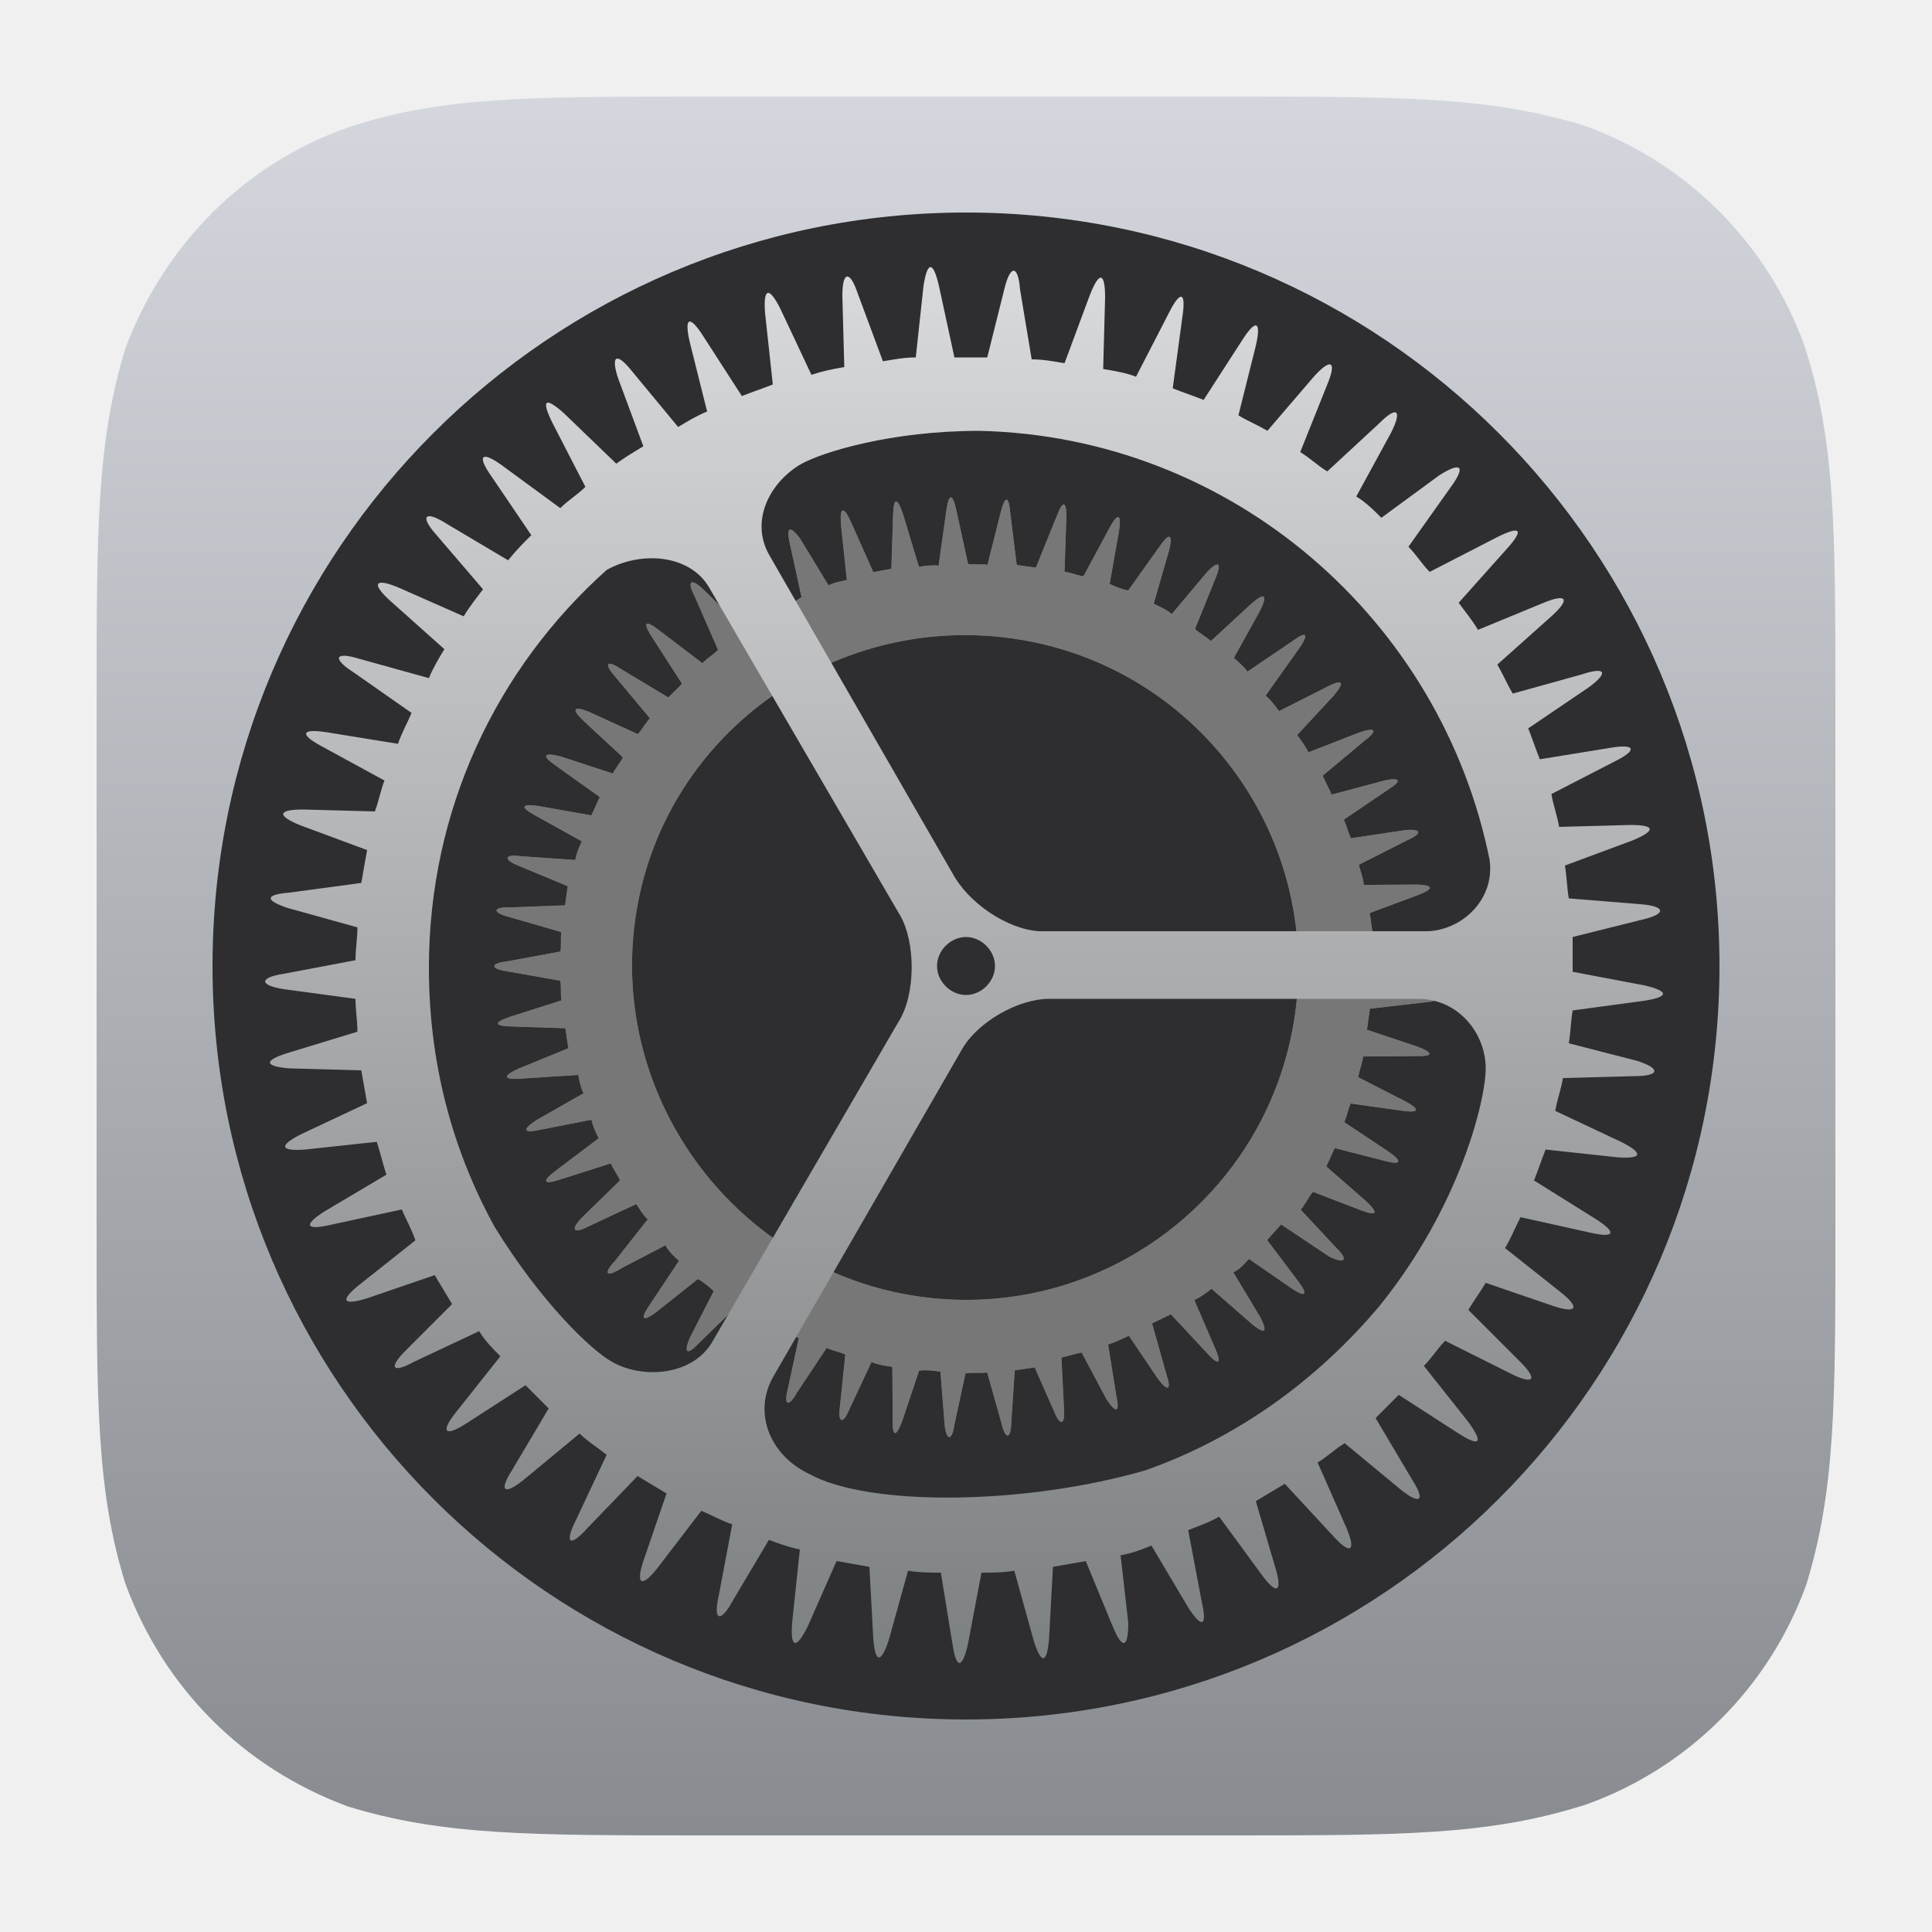
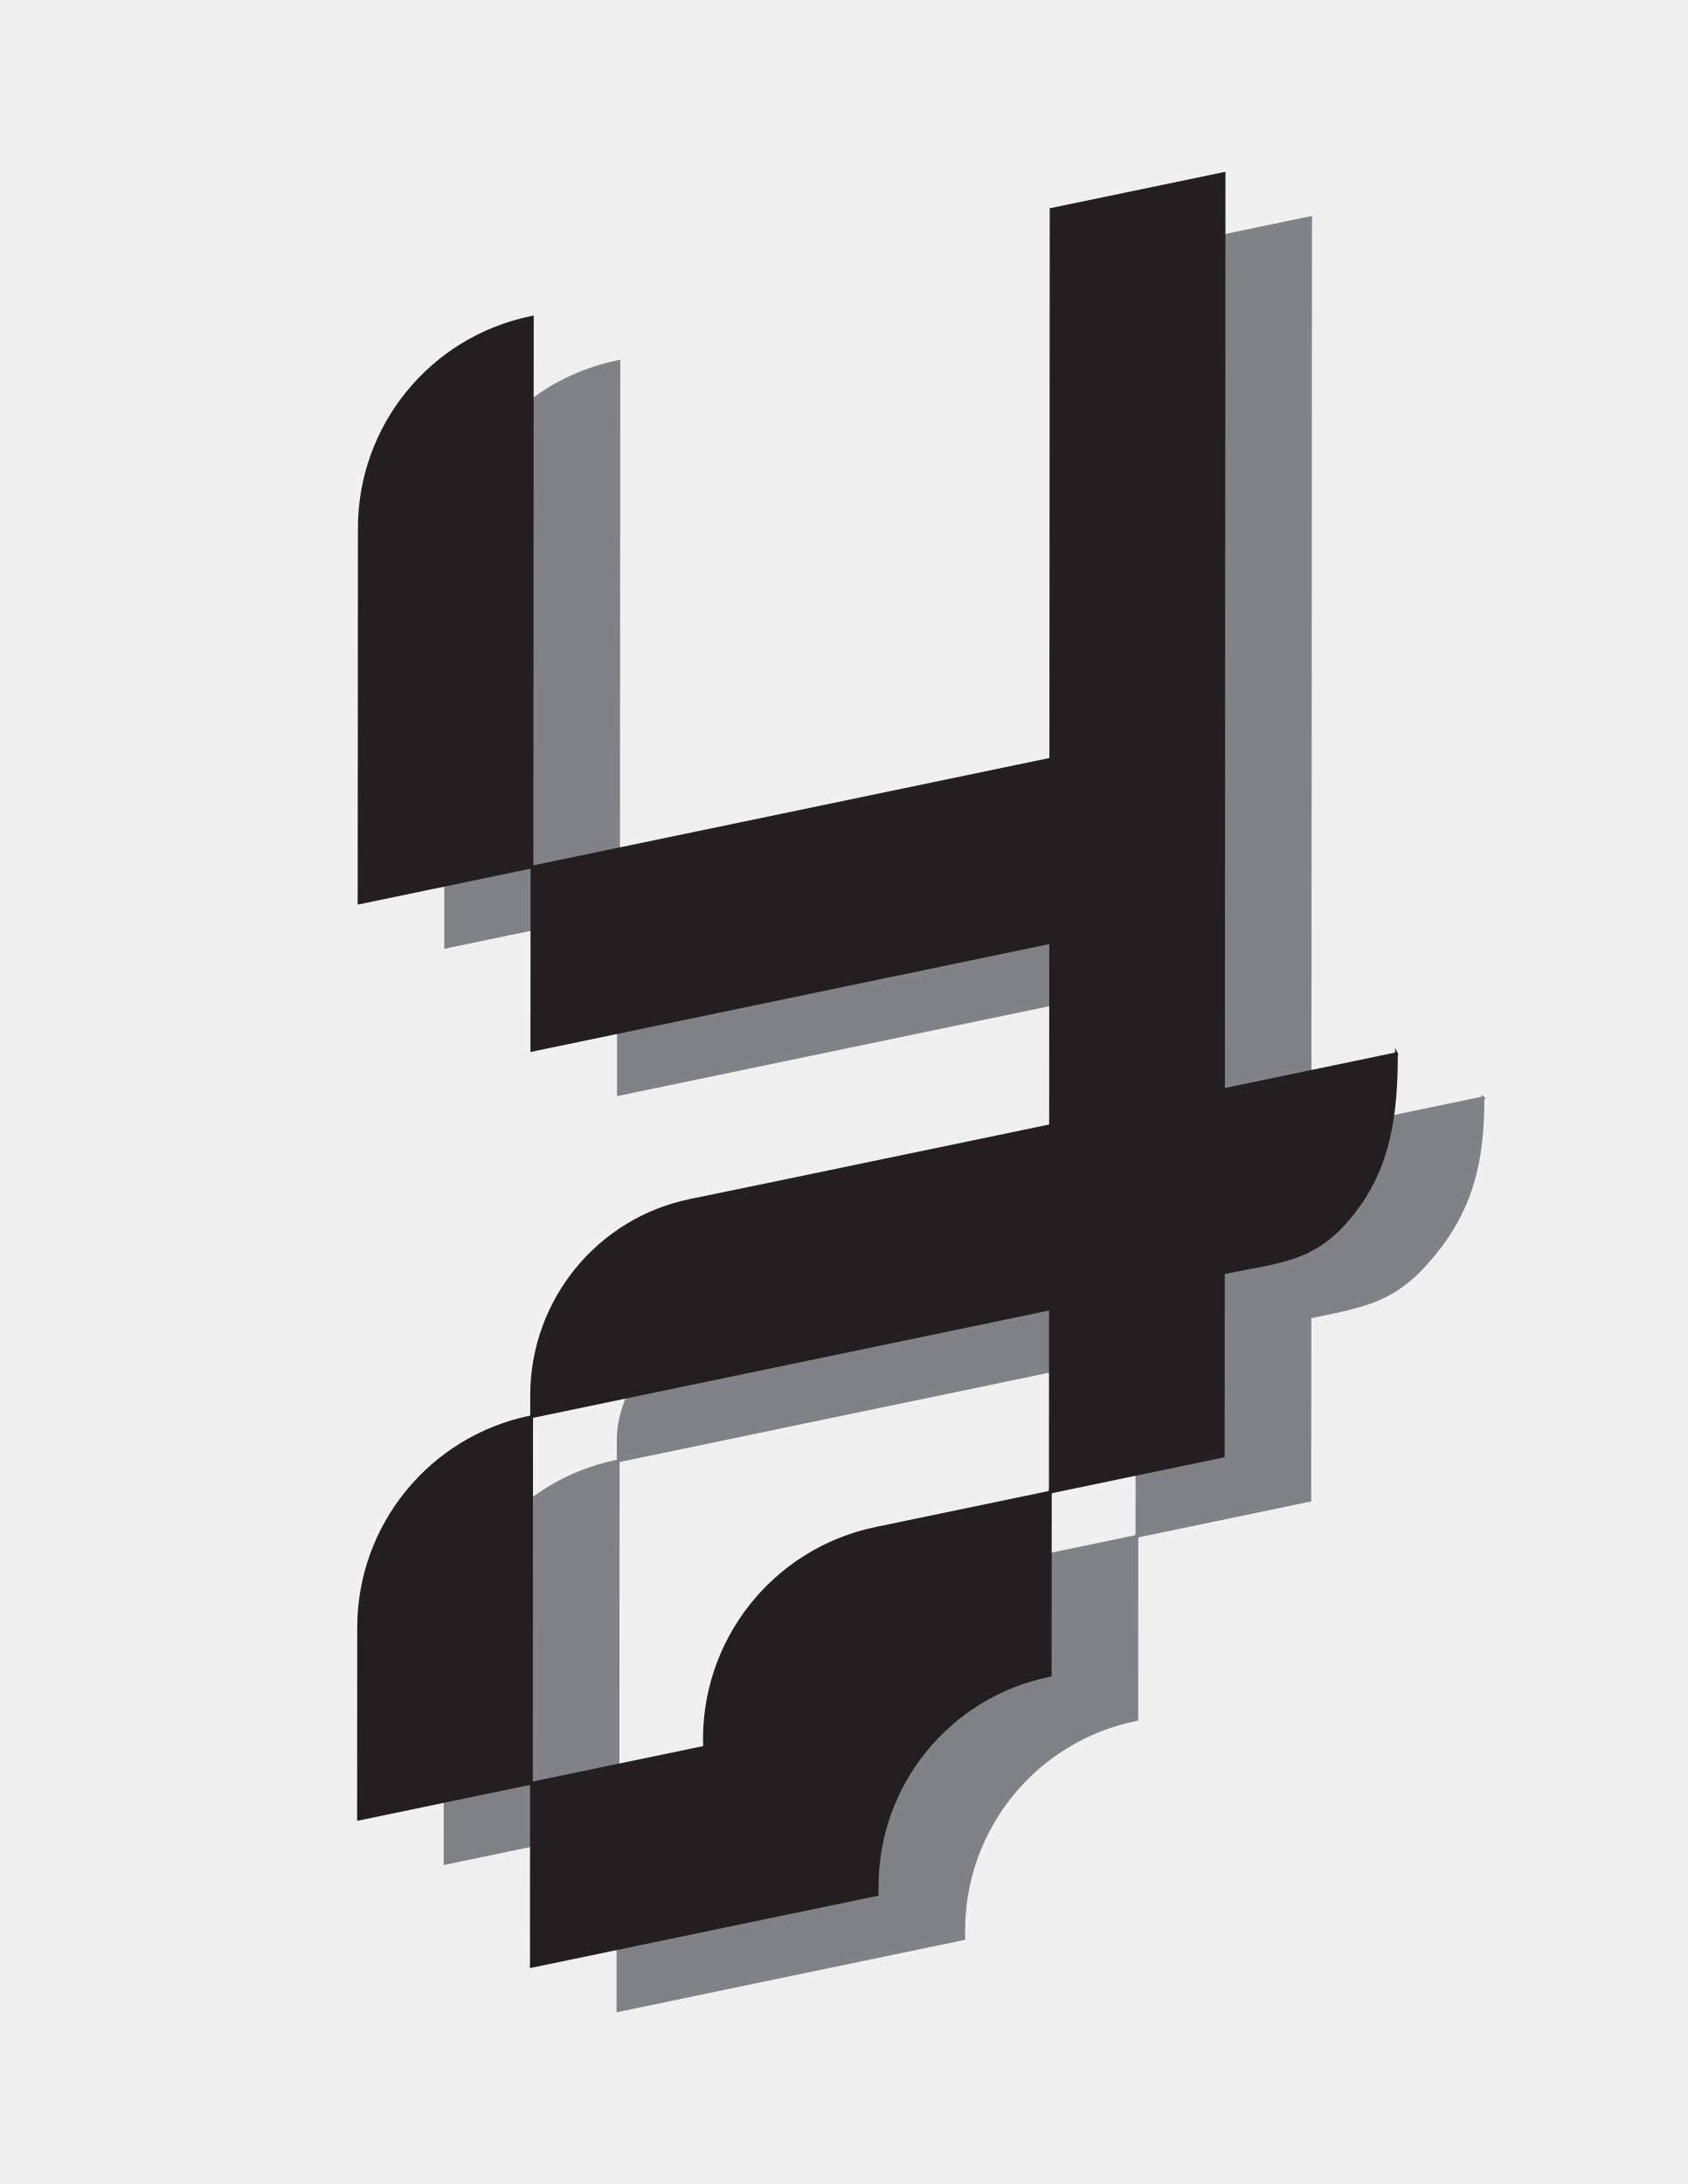
- <svg xmlns="http://www.w3.org/2000/svg" id="Layer_1" style="enable-background:new 0 0 100 100;" version="1.1" viewBox="0 0 100 100" xml:space="preserve">
-   <style type="text/css">
- 	.st0{fill:url(#Background_13_);}
- 	.st1{fill:url(#path-2_7_);}
- 	.st2{filter:url(#Adobe_OpacityMaskFilter);}
- 	.st3{fill:#FFFFFF;}
- 	.st4{mask:url(#mask-3_1_);fill:#FFFFFF;}
- 	.st5{fill:url(#SVGID_1_);}
- 	.st6{fill:#1E1E1F;}
- 	.st7{fill:url(#Oval_6_);}
- 	.st8{stroke:#000000;stroke-width:0.3;}
- 	.st9{fill:#2B2A2A;}
- 	.st10{fill:#FF9500;}
- 	.st11{fill:url(#Background_14_);}
- 	.st12{fill:url(#path-2_8_);}
- 	.st13{filter:url(#Adobe_OpacityMaskFilter_1_);}
- 	.st14{mask:url(#mask-3_2_);}
- 	.st15{fill:#FFFFFF;fill-opacity:0.7;}
- 	.st16{fill:url(#Background_15_);}
- 	.st17{fill:url(#Background_16_);}
- 	.st18{fill:url(#Background_17_);}
- 	.st19{filter:url(#Adobe_OpacityMaskFilter_2_);}
- 	.st20{mask:url(#mask-2_6_);fill-opacity:0.29;}
- 	.st21{filter:url(#Adobe_OpacityMaskFilter_3_);}
- 	.st22{mask:url(#mask-2_5_);}
- 	.st23{fill:url(#path-4_2_);}
- 	.st24{filter:url(#Adobe_OpacityMaskFilter_4_);}
- 	.st25{mask:url(#mask-2_4_);}
- 	.st26{fill:#AAAAAA;}
- 	.st27{fill:url(#Background_18_);}
- 	.st28{fill:#141416;}
- 	.st29{filter:url(#Adobe_OpacityMaskFilter_5_);}
- 	.st30{mask:url(#mask-2_3_);fill:url(#Chart_1_);stroke:#FFFFFF;stroke-width:0.75;}
- 	.st31{filter:url(#Adobe_OpacityMaskFilter_6_);}
- 	.st32{mask:url(#mask-2_2_);}
- 	.st33{fill:#01A6F1;}
- 	.st34{filter:url(#Adobe_OpacityMaskFilter_7_);}
- 	.st35{mask:url(#mask-2_1_);fill:#777778;}
- 	.st36{fill:url(#Background_19_);}
- 	.st37{fill:#2E2E30;}
- 	.st38{fill:#7F7F7F;}
- 	.st39{fill:#777777;}
- 	.st40{fill:none;}
- 	.st41{fill:url(#SVGID_2_);}
- 	.st42{fill:url(#Oval_7_);}
- 	.st43{filter:url(#Adobe_OpacityMaskFilter_8_);}
- 	.st44{mask:url(#mask-3_3_);fill:#FF1414;}
- 	.st45{filter:url(#Adobe_OpacityMaskFilter_9_);}
- 	.st46{mask:url(#mask-2_8_);}
- 	.st47{fill:#1BADF8;}
- 	.st48{fill:#63DA38;}
- 	.st49{filter:url(#Adobe_OpacityMaskFilter_10_);}
- 	.st50{mask:url(#mask-2_7_);}
- 	.st51{fill:#B7B7B7;}
- 	.st52{filter:url(#Adobe_OpacityMaskFilter_11_);}
- 	.st53{mask:url(#mask-2_24_);fill:url(#Red_1_);}
- 	.st54{filter:url(#Adobe_OpacityMaskFilter_12_);}
- 	.st55{mask:url(#mask-2_23_);fill:url(#Orange_1_);}
- 	.st56{filter:url(#Adobe_OpacityMaskFilter_13_);}
- 	.st57{mask:url(#mask-2_22_);fill:url(#Yellow_1_);}
- 	.st58{filter:url(#Adobe_OpacityMaskFilter_14_);}
- 	.st59{mask:url(#mask-2_21_);fill:url(#Green_1_);}
- 	.st60{filter:url(#Adobe_OpacityMaskFilter_15_);}
- 	.st61{mask:url(#mask-2_20_);fill:url(#Turquoise_1_);}
- 	.st62{filter:url(#Adobe_OpacityMaskFilter_16_);}
- 	.st63{mask:url(#mask-2_19_);fill:url(#Blue_1_);}
- 	.st64{filter:url(#Adobe_OpacityMaskFilter_17_);}
- 	.st65{mask:url(#mask-2_18_);fill:url(#Purple_1_);}
- 	.st66{filter:url(#Adobe_OpacityMaskFilter_18_);}
- 	.st67{mask:url(#mask-2_17_);fill:url(#Pink_1_);}
- 	.st68{fill:url(#Background_20_);}
- 	.st69{fill:#353535;}
- 	.st70{fill:url(#SVGID_3_);}
- </style>
-   <g id="Symbols_8_">
-     <g id="Graphics-_x2F_-App-Icons-_x2F_-Settings-">
-       <g id="Settings-Icon">
-         <linearGradient gradientTransform="matrix(60 0 0 -60 11151 37581)" gradientUnits="userSpaceOnUse" id="Background_13_" x1="-185.017" x2="-185.017" y1="626.266" y2="624.767">
-           <stop offset="0" style="stop-color:#D3D7DD" />
-           <stop offset="1" style="stop-color:#888C90" />
-         </linearGradient>
-         <path class="st0" d="M63.6,5c9,0,13.5,0,18.4,1.5c5.3,1.9,9.5,6.1,11.4,11.4C95,22.8,95,27.4,95,36.4v27.2     c0,9,0,13.5-1.5,18.4c-1.9,5.3-6.1,9.5-11.4,11.4C77.1,95,72.6,95,63.6,95H36.4c-9,0-13.5,0-18.4-1.5C12.6,91.5,8.5,87.4,6.5,82     C5,77.2,5,72.7,5,63.6V36.4c0-9,0-13.5,1.5-18.4C8.5,12.7,12.6,8.5,18,6.6C22.8,5,27.3,5,36.4,5H63.6z" id="Background_9_" />
-         <circle class="st37" cx="50" cy="50" id="Oval_3_" r="39" />
-         <g id="Shape_3_" transform="translate(30, 30) rotate(8) translate(-30, -30) ">
-           <g>
-             <path d="M52.3,26.1c0.1,0,0.2,0,0.3,0c0.2,0,0.5,0,0.7,0l0.7-2.8c0.2-0.9,0.4-0.8,0.5,0l0.3,2.8l0,0       c0.3,0,0.7,0.1,1,0.1l0,0l1-2.7c0.3-0.8,0.5-0.8,0.5,0.1l-0.1,2.8c0.3,0.1,0.7,0.2,1,0.2l1.3-2.5c0.4-0.8,0.6-0.7,0.5,0.2       l-0.4,2.8l0,0c0.3,0.1,0.7,0.2,1,0.4l0,0l1.5-2.4c0.5-0.7,0.7-0.6,0.5,0.2l-0.7,2.8c0.3,0.2,0.6,0.3,0.9,0.5l1.8-2.2       c0.6-0.7,0.8-0.6,0.5,0.3l-1,2.6l0,0c0.3,0.2,0.6,0.4,0.8,0.6l0,0l2.1-1.9c0.6-0.6,0.8-0.5,0.4,0.3L66,31       c0.3,0.2,0.5,0.4,0.8,0.7l2.3-1.6c0.7-0.5,0.9-0.4,0.4,0.4l-1.6,2.3l0,0c0.2,0.2,0.5,0.5,0.7,0.8l0,0l2.5-1.4       c0.8-0.4,0.9-0.2,0.3,0.4l-1.9,2.1c0.2,0.3,0.4,0.6,0.6,0.9l2.6-1.1c0.8-0.3,0.9-0.1,0.3,0.4l-2.1,1.9l0,0       c0.2,0.3,0.3,0.6,0.5,0.9l2.7-0.8c0.8-0.2,1,0,0.2,0.5l-2.3,1.6c0.1,0.3,0.3,0.6,0.4,1l2.7-0.4c0.9-0.1,0.9,0.1,0.2,0.5       l-2.4,1.3l0,0c0.1,0.3,0.2,0.7,0.3,1l0,0l2.8-0.1c0.9,0,0.9,0.2,0.1,0.5l-2.6,1c0.1,0.3,0.1,0.7,0.1,1l2.7,0.3       c0.9,0.1,0.9,0.3,0,0.5l-2.7,0.7l0,0c0,0.3,0,0.7,0,1c0,0,0,0,0,0.1l0,0l2.7,0.5c0.9,0.2,0.9,0.4,0,0.5l-2.7,0.4       c0,0.4-0.1,0.7-0.1,1.1l2.6,0.9c0.8,0.3,0.8,0.5-0.1,0.5l-2.7,0c-0.1,0.3-0.1,0.7-0.2,1l0,0l2.5,1.2c0.8,0.4,0.7,0.6-0.1,0.5       l-2.7-0.3c-0.1,0.3-0.2,0.7-0.3,1l2.3,1.5c0.7,0.5,0.7,0.7-0.2,0.5l-2.6-0.6l0,0c-0.2,0.3-0.3,0.7-0.5,1l0,0l2.1,1.7       c0.7,0.5,0.6,0.8-0.3,0.5L70.6,58c-0.2,0.3-0.4,0.6-0.6,0.9l1.9,1.9c0.6,0.6,0.5,0.8-0.3,0.4l-2.4-1.2l0,0       c-0.2,0.3-0.4,0.6-0.7,0.8l1.7,2.1c0.5,0.7,0.4,0.9-0.4,0.4l-2.3-1.5c-0.3,0.3-0.5,0.5-0.8,0.7l1.4,2.3       c0.5,0.8,0.3,0.9-0.4,0.3l-2.1-1.7l0,0c-0.3,0.2-0.6,0.4-0.9,0.6l1.1,2.5c0.4,0.8,0.2,0.9-0.4,0.3l-1.8-2       c-0.3,0.2-0.6,0.4-1,0.6l0.8,2.6c0.3,0.8,0.1,0.9-0.5,0.2l-1.6-2.2l0,0c-0.3,0.1-0.7,0.3-1,0.4l0,0l0.5,2.6       c0.2,0.9-0.1,0.9-0.5,0.2L59,67.1c-0.3,0.1-0.7,0.2-1,0.3l0.2,2.7c0.1,0.9-0.2,0.9-0.5,0.1l-1.1-2.5l0,0       c-0.3,0.1-0.7,0.1-1.1,0.2l0,0l-0.2,2.7c0,0.9-0.3,0.9-0.5,0.1L54.2,68c-0.4,0-0.7,0-1.1,0.1l-0.5,2.7c-0.2,0.9-0.4,0.9-0.5,0       l-0.4-2.7l0,0c-0.4,0-0.7,0-1.1-0.1l0,0l-0.8,2.6c-0.2,0.8-0.5,0.8-0.5-0.1l-0.1-2.7c-0.4-0.1-0.7-0.1-1-0.2L47,70.1       c-0.3,0.8-0.6,0.8-0.5-0.1l0.2-2.7c-0.3-0.1-0.7-0.2-1-0.3l0,0l-1.4,2.4c-0.4,0.8-0.7,0.7-0.5-0.2l0.5-2.7       c-0.3-0.1-0.6-0.3-1-0.4l-1.7,2.2c-0.5,0.7-0.7,0.6-0.5-0.2l0.9-2.6l0,0c-0.3-0.2-0.6-0.4-0.9-0.5l0,0l-1.9,2       c-0.6,0.6-0.8,0.5-0.4-0.3l1.2-2.5c-0.3-0.2-0.6-0.4-0.8-0.7L37.1,65c-0.7,0.6-0.9,0.4-0.4-0.3l1.4-2.4l0,0       c-0.3-0.2-0.5-0.5-0.7-0.7l0,0l-2.3,1.5c-0.7,0.5-0.9,0.3-0.4-0.4l1.7-2.2c-0.2-0.3-0.4-0.5-0.6-0.8l-2.5,1.2       c-0.8,0.4-0.9,0.2-0.3-0.4l2-2l0,0c-0.2-0.3-0.4-0.6-0.5-0.9l-2.6,0.9c-0.8,0.3-0.9,0.1-0.2-0.5l2.2-1.7       c-0.2-0.3-0.3-0.6-0.4-0.9L30.6,56c-0.9,0.2-1,0-0.2-0.5l2.4-1.4l0,0c-0.1-0.3-0.2-0.7-0.3-1l0,0l-2.8,0.3       c-0.9,0.1-0.9-0.1-0.1-0.5l2.5-1.2c-0.1-0.3-0.1-0.7-0.2-1l-2.8-0.1c-0.9,0-0.9-0.3-0.1-0.5l2.7-0.9l0,0c0-0.3-0.1-0.7-0.1-1       l0,0l-2.8-0.4c-0.9-0.1-0.9-0.4,0-0.5l2.8-0.5c0-0.3,0-0.7,0-1l-2.7-0.7c-0.8-0.2-0.8-0.5,0.1-0.5l2.8-0.2l0,0       c0-0.3,0.1-0.7,0.2-1l0,0l-2.6-1c-0.8-0.3-0.8-0.5,0.1-0.5l2.8,0.1c0.1-0.3,0.2-0.7,0.3-1l-2.5-1.3c-0.8-0.4-0.7-0.6,0.2-0.5       l2.8,0.5l0,0c0.1-0.3,0.3-0.6,0.4-0.9l0,0l-2.3-1.6c-0.7-0.5-0.6-0.7,0.2-0.5l2.7,0.8c0.2-0.3,0.3-0.6,0.5-0.9l-2.1-1.9       c-0.7-0.6-0.5-0.8,0.3-0.4l2.6,1.1l0,0c0.2-0.3,0.4-0.5,0.6-0.8l0,0l-1.9-2.2c-0.6-0.7-0.4-0.8,0.3-0.4l2.5,1.4       c0.2-0.3,0.5-0.5,0.7-0.8L36,30c-0.5-0.7-0.3-0.9,0.4-0.4l2.3,1.7l0,0c0.2-0.2,0.5-0.4,0.8-0.6l-1.3-2.5       c-0.4-0.8-0.2-0.9,0.4-0.3l2.1,2c0.3-0.2,0.6-0.4,0.8-0.6l-1-2.7c-0.3-0.8-0.1-0.9,0.5-0.3l1.8,2.2l0,0       c0.3-0.2,0.6-0.3,0.9-0.4l0,0L43,25.3c-0.2-0.9,0-1,0.5-0.2l1.5,2.4c0.3-0.1,0.6-0.2,0.9-0.3l-0.3-2.8       c-0.1-0.9,0.1-0.9,0.5-0.1l1.2,2.6l0,0c0.3-0.1,0.7-0.2,1-0.2l0,0l0-2.9c0-0.9,0.2-0.9,0.5-0.1l1,2.7c0.3,0,0.7-0.1,1-0.1       l0.3-2.8c0.1-0.9,0.3-0.9,0.5,0L52.3,26.1L52.3,26.1z M52.6,64.3c9.5,0,17.2-7.7,17.2-17.2s-7.7-17.2-17.2-17.2       S35.3,37.5,35.3,47S43.1,64.3,52.6,64.3z" id="path-3_14_" />
-           </g>
-           <g>
-             <path class="st38" d="M52.3,26.1c0.1,0,0.2,0,0.3,0c0.2,0,0.5,0,0.7,0l0.7-2.8c0.2-0.9,0.4-0.8,0.5,0l0.3,2.8       l0,0c0.3,0,0.7,0.1,1,0.1l0,0l1-2.7c0.3-0.8,0.5-0.8,0.5,0.1l-0.1,2.8c0.3,0.1,0.7,0.2,1,0.2l1.3-2.5c0.4-0.8,0.6-0.7,0.5,0.2       l-0.4,2.8l0,0c0.3,0.1,0.7,0.2,1,0.4l0,0l1.5-2.4c0.5-0.7,0.7-0.6,0.5,0.2l-0.7,2.8c0.3,0.2,0.6,0.3,0.9,0.5l1.8-2.2       c0.6-0.7,0.8-0.6,0.5,0.3l-1,2.6l0,0c0.3,0.2,0.6,0.4,0.8,0.6l0,0l2.1-1.9c0.6-0.6,0.8-0.5,0.4,0.3L66,31       c0.3,0.2,0.5,0.4,0.8,0.7l2.3-1.6c0.7-0.5,0.9-0.4,0.4,0.4l-1.6,2.3l0,0c0.2,0.2,0.5,0.5,0.7,0.8l0,0l2.5-1.4       c0.8-0.4,0.9-0.2,0.3,0.4l-1.9,2.1c0.2,0.3,0.4,0.6,0.6,0.9l2.6-1.1c0.8-0.3,0.9-0.1,0.3,0.4l-2.1,1.9l0,0       c0.2,0.3,0.3,0.6,0.5,0.9l2.7-0.8c0.8-0.2,1,0,0.2,0.5l-2.3,1.6c0.1,0.3,0.3,0.6,0.4,1l2.7-0.4c0.9-0.1,0.9,0.1,0.2,0.5       l-2.4,1.3l0,0c0.1,0.3,0.2,0.7,0.3,1l0,0l2.8-0.1c0.9,0,0.9,0.2,0.1,0.5l-2.6,1c0.1,0.3,0.1,0.7,0.1,1l2.7,0.3       c0.9,0.1,0.9,0.3,0,0.5l-2.7,0.7l0,0c0,0.3,0,0.7,0,1c0,0,0,0,0,0.1l0,0l2.7,0.5c0.9,0.2,0.9,0.4,0,0.5l-2.7,0.4       c0,0.4-0.1,0.7-0.1,1.1l2.6,0.9c0.8,0.3,0.8,0.5-0.1,0.5l-2.7,0c-0.1,0.3-0.1,0.7-0.2,1l0,0l2.5,1.2c0.8,0.4,0.7,0.6-0.1,0.5       l-2.7-0.3c-0.1,0.3-0.2,0.7-0.3,1l2.3,1.5c0.7,0.5,0.7,0.7-0.2,0.5l-2.6-0.6l0,0c-0.2,0.3-0.3,0.7-0.5,1l0,0l2.1,1.7       c0.7,0.5,0.6,0.8-0.3,0.5L70.6,58c-0.2,0.3-0.4,0.6-0.6,0.9l1.9,1.9c0.6,0.6,0.5,0.8-0.3,0.4l-2.4-1.2l0,0       c-0.2,0.3-0.4,0.6-0.7,0.8l1.7,2.1c0.5,0.7,0.4,0.9-0.4,0.4l-2.3-1.5c-0.3,0.3-0.5,0.5-0.8,0.7l1.4,2.3       c0.5,0.8,0.3,0.9-0.4,0.3l-2.1-1.7l0,0c-0.3,0.2-0.6,0.4-0.9,0.6l1.1,2.5c0.4,0.8,0.2,0.9-0.4,0.3l-1.8-2       c-0.3,0.2-0.6,0.4-1,0.6l0.8,2.6c0.3,0.8,0.1,0.9-0.5,0.2l-1.6-2.2l0,0c-0.3,0.1-0.7,0.3-1,0.4l0,0l0.5,2.6       c0.2,0.9-0.1,0.9-0.5,0.2L59,67.1c-0.3,0.1-0.7,0.2-1,0.3l0.2,2.7c0.1,0.9-0.2,0.9-0.5,0.1l-1.1-2.5l0,0       c-0.3,0.1-0.7,0.1-1.1,0.2l0,0l-0.2,2.7c0,0.9-0.3,0.9-0.5,0.1L54.2,68c-0.4,0-0.7,0-1.1,0.1l-0.5,2.7c-0.2,0.9-0.4,0.9-0.5,0       l-0.4-2.7l0,0c-0.4,0-0.7,0-1.1-0.1l0,0l-0.8,2.6c-0.2,0.8-0.5,0.8-0.5-0.1l-0.1-2.7c-0.4-0.1-0.7-0.1-1-0.2L47,70.1       c-0.3,0.8-0.6,0.8-0.5-0.1l0.2-2.7c-0.3-0.1-0.7-0.2-1-0.3l0,0l-1.4,2.4c-0.4,0.8-0.7,0.7-0.5-0.2l0.5-2.7       c-0.3-0.1-0.6-0.3-1-0.4l-1.7,2.2c-0.5,0.7-0.7,0.6-0.5-0.2l0.9-2.6l0,0c-0.3-0.2-0.6-0.4-0.9-0.5l0,0l-1.9,2       c-0.6,0.6-0.8,0.5-0.4-0.3l1.2-2.5c-0.3-0.2-0.6-0.4-0.8-0.7L37.1,65c-0.7,0.6-0.9,0.4-0.4-0.3l1.4-2.4l0,0       c-0.3-0.2-0.5-0.5-0.7-0.7l0,0l-2.3,1.5c-0.7,0.5-0.9,0.3-0.4-0.4l1.7-2.2c-0.2-0.3-0.4-0.5-0.6-0.8l-2.5,1.2       c-0.8,0.4-0.9,0.2-0.3-0.4l2-2l0,0c-0.2-0.3-0.4-0.6-0.5-0.9l-2.6,0.9c-0.8,0.3-0.9,0.1-0.2-0.5l2.2-1.7       c-0.2-0.3-0.3-0.6-0.4-0.9L30.6,56c-0.9,0.2-1,0-0.2-0.5l2.4-1.4l0,0c-0.1-0.3-0.2-0.7-0.3-1l0,0l-2.8,0.3       c-0.9,0.1-0.9-0.1-0.1-0.5l2.5-1.2c-0.1-0.3-0.1-0.7-0.2-1l-2.8-0.1c-0.9,0-0.9-0.3-0.1-0.5l2.7-0.9l0,0c0-0.3-0.1-0.7-0.1-1       l0,0l-2.8-0.4c-0.9-0.1-0.9-0.4,0-0.5l2.8-0.5c0-0.3,0-0.7,0-1l-2.7-0.7c-0.8-0.2-0.8-0.5,0.1-0.5l2.8-0.2l0,0       c0-0.3,0.1-0.7,0.2-1l0,0l-2.6-1c-0.8-0.3-0.8-0.5,0.1-0.5l2.8,0.1c0.1-0.3,0.2-0.7,0.3-1l-2.5-1.3c-0.8-0.4-0.7-0.6,0.2-0.5       l2.8,0.5l0,0c0.1-0.3,0.3-0.6,0.4-0.9l0,0l-2.3-1.6c-0.7-0.5-0.6-0.7,0.2-0.5l2.7,0.8c0.2-0.3,0.3-0.6,0.5-0.9l-2.1-1.9       c-0.7-0.6-0.5-0.8,0.3-0.4l2.6,1.1l0,0c0.2-0.3,0.4-0.5,0.6-0.8l0,0l-1.9-2.2c-0.6-0.7-0.4-0.8,0.3-0.4l2.5,1.4       c0.2-0.3,0.5-0.5,0.7-0.8L36,30c-0.5-0.7-0.3-0.9,0.4-0.4l2.3,1.7l0,0c0.2-0.2,0.5-0.4,0.8-0.6l-1.3-2.5       c-0.4-0.8-0.2-0.9,0.4-0.3l2.1,2c0.3-0.2,0.6-0.4,0.8-0.6l-1-2.7c-0.3-0.8-0.1-0.9,0.5-0.3l1.8,2.2l0,0       c0.3-0.2,0.6-0.3,0.9-0.4l0,0L43,25.3c-0.2-0.9,0-1,0.5-0.2l1.5,2.4c0.3-0.1,0.6-0.2,0.9-0.3l-0.3-2.8       c-0.1-0.9,0.1-0.9,0.5-0.1l1.2,2.6l0,0c0.3-0.1,0.7-0.2,1-0.2l0,0l0-2.9c0-0.9,0.2-0.9,0.5-0.1l1,2.7c0.3,0,0.7-0.1,1-0.1       l0.3-2.8c0.1-0.9,0.3-0.9,0.5,0L52.3,26.1L52.3,26.1z M52.6,64.3c9.5,0,17.2-7.7,17.2-17.2s-7.7-17.2-17.2-17.2       S35.3,37.5,35.3,47S43.1,64.3,52.6,64.3z" id="path-3_4_" />
-           </g>
-           <g>
-             <path class="st39" d="M52.3,26.1c0.1,0,0.2,0,0.3,0c0.2,0,0.5,0,0.7,0l0.7-2.8c0.2-0.9,0.4-0.8,0.5,0l0.3,2.8       l0,0c0.3,0,0.7,0.1,1,0.1l0,0l1-2.7c0.3-0.8,0.5-0.8,0.5,0.1l-0.1,2.8c0.3,0.1,0.7,0.2,1,0.2l1.3-2.5c0.4-0.8,0.6-0.7,0.5,0.2       l-0.4,2.8l0,0c0.3,0.1,0.7,0.2,1,0.4l0,0l1.5-2.4c0.5-0.7,0.7-0.6,0.5,0.2l-0.7,2.8c0.3,0.2,0.6,0.3,0.9,0.5l1.8-2.2       c0.6-0.7,0.8-0.6,0.5,0.3l-1,2.6l0,0c0.3,0.2,0.6,0.4,0.8,0.6l0,0l2.1-1.9c0.6-0.6,0.8-0.5,0.4,0.3L66,31       c0.3,0.2,0.5,0.4,0.8,0.7l2.3-1.6c0.7-0.5,0.9-0.4,0.4,0.4l-1.6,2.3l0,0c0.2,0.2,0.5,0.5,0.7,0.8l0,0l2.5-1.4       c0.8-0.4,0.9-0.2,0.3,0.4l-1.9,2.1c0.2,0.3,0.4,0.6,0.6,0.9l2.6-1.1c0.8-0.3,0.9-0.1,0.3,0.4l-2.1,1.9l0,0       c0.2,0.3,0.3,0.6,0.5,0.9l2.7-0.8c0.8-0.2,1,0,0.2,0.5l-2.3,1.6c0.1,0.3,0.3,0.6,0.4,1l2.7-0.4c0.9-0.1,0.9,0.1,0.2,0.5       l-2.4,1.3l0,0c0.1,0.3,0.2,0.7,0.3,1l0,0l2.8-0.1c0.9,0,0.9,0.2,0.1,0.5l-2.6,1c0.1,0.3,0.1,0.7,0.1,1l2.7,0.3       c0.9,0.1,0.9,0.3,0,0.5l-2.7,0.7l0,0c0,0.3,0,0.7,0,1c0,0,0,0,0,0.1l0,0l2.7,0.5c0.9,0.2,0.9,0.4,0,0.5l-2.7,0.4       c0,0.4-0.1,0.7-0.1,1.1l2.6,0.9c0.8,0.3,0.8,0.5-0.1,0.5l-2.7,0c-0.1,0.3-0.1,0.7-0.2,1l0,0l2.5,1.2c0.8,0.4,0.7,0.6-0.1,0.5       l-2.7-0.3c-0.1,0.3-0.2,0.7-0.3,1l2.3,1.5c0.7,0.5,0.7,0.7-0.2,0.5l-2.6-0.6l0,0c-0.2,0.3-0.3,0.7-0.5,1l0,0l2.1,1.7       c0.7,0.5,0.6,0.8-0.3,0.5L70.6,58c-0.2,0.3-0.4,0.6-0.6,0.9l1.9,1.9c0.6,0.6,0.5,0.8-0.3,0.4l-2.4-1.2l0,0       c-0.2,0.3-0.4,0.6-0.7,0.8l1.7,2.1c0.5,0.7,0.4,0.9-0.4,0.4l-2.3-1.5c-0.3,0.3-0.5,0.5-0.8,0.7l1.4,2.3       c0.5,0.8,0.3,0.9-0.4,0.3l-2.1-1.7l0,0c-0.3,0.2-0.6,0.4-0.9,0.6l1.1,2.5c0.4,0.8,0.2,0.9-0.4,0.3l-1.8-2       c-0.3,0.2-0.6,0.4-1,0.6l0.8,2.6c0.3,0.8,0.1,0.9-0.5,0.2l-1.6-2.2l0,0c-0.3,0.1-0.7,0.3-1,0.4l0,0l0.5,2.6       c0.2,0.9-0.1,0.9-0.5,0.2L59,67.1c-0.3,0.1-0.7,0.2-1,0.3l0.2,2.7c0.1,0.9-0.2,0.9-0.5,0.1l-1.1-2.5l0,0       c-0.3,0.1-0.7,0.1-1.1,0.2l0,0l-0.2,2.7c0,0.9-0.3,0.9-0.5,0.1L54.2,68c-0.4,0-0.7,0-1.1,0.1l-0.5,2.7c-0.2,0.9-0.4,0.9-0.5,0       l-0.4-2.7l0,0c-0.4,0-0.7,0-1.1-0.1l0,0l-0.8,2.6c-0.2,0.8-0.5,0.8-0.5-0.1l-0.1-2.7c-0.4-0.1-0.7-0.1-1-0.2L47,70.1       c-0.3,0.8-0.6,0.8-0.5-0.1l0.2-2.7c-0.3-0.1-0.7-0.2-1-0.3l0,0l-1.4,2.4c-0.4,0.8-0.7,0.7-0.5-0.2l0.5-2.7       c-0.3-0.1-0.6-0.3-1-0.4l-1.7,2.2c-0.5,0.7-0.7,0.6-0.5-0.2l0.9-2.6l0,0c-0.3-0.2-0.6-0.4-0.9-0.5l0,0l-1.9,2       c-0.6,0.6-0.8,0.5-0.4-0.3l1.2-2.5c-0.3-0.2-0.6-0.4-0.8-0.7L37.1,65c-0.7,0.6-0.9,0.4-0.4-0.3l1.4-2.4l0,0       c-0.3-0.2-0.5-0.5-0.7-0.7l0,0l-2.3,1.5c-0.7,0.5-0.9,0.3-0.4-0.4l1.7-2.2c-0.2-0.3-0.4-0.5-0.6-0.8l-2.5,1.2       c-0.8,0.4-0.9,0.2-0.3-0.4l2-2l0,0c-0.2-0.3-0.4-0.6-0.5-0.9l-2.6,0.9c-0.8,0.3-0.9,0.1-0.2-0.5l2.2-1.7       c-0.2-0.3-0.3-0.6-0.4-0.9L30.6,56c-0.9,0.2-1,0-0.2-0.5l2.4-1.4l0,0c-0.1-0.3-0.2-0.7-0.3-1l0,0l-2.8,0.3       c-0.9,0.1-0.9-0.1-0.1-0.5l2.5-1.2c-0.1-0.3-0.1-0.7-0.2-1l-2.8-0.1c-0.9,0-0.9-0.3-0.1-0.5l2.7-0.9l0,0c0-0.3-0.1-0.7-0.1-1       l0,0l-2.8-0.4c-0.9-0.1-0.9-0.4,0-0.5l2.8-0.5c0-0.3,0-0.7,0-1l-2.7-0.7c-0.8-0.2-0.8-0.5,0.1-0.5l2.8-0.2l0,0       c0-0.3,0.1-0.7,0.2-1l0,0l-2.6-1c-0.8-0.3-0.8-0.5,0.1-0.5l2.8,0.1c0.1-0.3,0.2-0.7,0.3-1l-2.5-1.3c-0.8-0.4-0.7-0.6,0.2-0.5       l2.8,0.5l0,0c0.1-0.3,0.3-0.6,0.4-0.9l0,0l-2.3-1.6c-0.7-0.5-0.6-0.7,0.2-0.5l2.7,0.8c0.2-0.3,0.3-0.6,0.5-0.9l-2.1-1.9       c-0.7-0.6-0.5-0.8,0.3-0.4l2.6,1.1l0,0c0.2-0.3,0.4-0.5,0.6-0.8l0,0l-1.9-2.2c-0.6-0.7-0.4-0.8,0.3-0.4l2.5,1.4       c0.2-0.3,0.5-0.5,0.7-0.8L36,30c-0.5-0.7-0.3-0.9,0.4-0.4l2.3,1.7l0,0c0.2-0.2,0.5-0.4,0.8-0.6l-1.3-2.5       c-0.4-0.8-0.2-0.9,0.4-0.3l2.1,2c0.3-0.2,0.6-0.4,0.8-0.6l-1-2.7c-0.3-0.8-0.1-0.9,0.5-0.3l1.8,2.2l0,0       c0.3-0.2,0.6-0.3,0.9-0.4l0,0L43,25.3c-0.2-0.9,0-1,0.5-0.2l1.5,2.4c0.3-0.1,0.6-0.2,0.9-0.3l-0.3-2.8       c-0.1-0.9,0.1-0.9,0.5-0.1l1.2,2.6l0,0c0.3-0.1,0.7-0.2,1-0.2l0,0l0-2.9c0-0.9,0.2-0.9,0.5-0.1l1,2.7c0.3,0,0.7-0.1,1-0.1       l0.3-2.8c0.1-0.9,0.3-0.9,0.5,0L52.3,26.1L52.3,26.1z M52.6,64.3c9.5,0,17.2-7.7,17.2-17.2s-7.7-17.2-17.2-17.2       S35.3,37.5,35.3,47S43.1,64.3,52.6,64.3z" id="path-3_15_" />
-           </g>
-         </g>
-         <g id="Shape_1_">
-           <g>
-             <path class="st40" d="M73.4,51.7H54.3c-1.6,0-3.7,1.1-4.5,2.6l-9.8,17c-1.1,1.8-0.2,4,1.9,5c3.1,1.7,11.2,1.6,17.4-0.2       c4.8-1.7,8.9-4.7,12.1-8.5c4.2-5.3,5.5-10.7,5.5-12.3C76.9,53.5,75.5,51.7,73.4,51.7z" />
-             <circle class="st40" cx="50" cy="50" r="1.5" />
-             <linearGradient gradientTransform="matrix(48.1623 0 0 -48.1543 8919.593 30230.769)" gradientUnits="userSpaceOnUse" id="SVGID_1_" x1="-184.161" x2="-184.161" y1="627.5" y2="626">
-               <stop offset="0" style="stop-color:#D9DADB" />
-               <stop offset="1" style="stop-color:#7D8082" />
-             </linearGradient>
-             <path class="st5" d="M85.1,51.8c1.3-0.2,1.3-0.5,0-0.8l-3.7-0.7c0-0.1,0-0.2,0-0.3c0-0.5,0-1,0-1.5l3.6-0.9       c1.3-0.3,1.2-0.7-0.1-0.8l-3.7-0.3c-0.1-0.6-0.1-1.1-0.2-1.7l3.5-1.3c1.2-0.5,1.2-0.8-0.1-0.8l-3.7,0.1       c-0.1-0.6-0.3-1.1-0.4-1.7l3.3-1.7c1.2-0.6,1-0.9-0.2-0.7l-3.7,0.6c-0.2-0.5-0.4-1.1-0.6-1.6l3.1-2.1c1.1-0.8,0.9-1.1-0.3-0.7       l-3.6,1c-0.3-0.5-0.5-1-0.8-1.5l2.8-2.5c1-0.9,0.8-1.2-0.4-0.7l-3.4,1.4c-0.3-0.5-0.7-1-1-1.4l2.5-2.8c0.9-1,0.7-1.2-0.5-0.6       L74,29.6c-0.4-0.4-0.7-0.9-1.1-1.3l2.2-3.1c0.8-1.1,0.5-1.3-0.6-0.6l-3,2.2c-0.4-0.4-0.8-0.8-1.3-1.1l1.8-3.3       c0.6-1.2,0.3-1.4-0.6-0.5l-2.7,2.5c-0.5-0.3-0.9-0.7-1.4-1l1.4-3.5c0.5-1.2,0.2-1.4-0.7-0.4l-2.4,2.8c-0.5-0.3-1-0.5-1.5-0.8       l0.9-3.6c0.3-1.3,0-1.4-0.7-0.3l-2,3.1c-0.5-0.2-1.1-0.4-1.6-0.6l0.5-3.7c0.2-1.3-0.1-1.4-0.7-0.2l-1.7,3.3       c-0.5-0.2-1.1-0.3-1.7-0.4l0.1-3.7c0-1.3-0.3-1.4-0.8-0.1l-1.3,3.5c-0.6-0.1-1.1-0.2-1.7-0.2L52.8,15c-0.1-1.3-0.5-1.3-0.8-0.1       l-0.9,3.6c-0.4,0-0.8,0-1.2,0c-0.2,0-0.4,0-0.5,0l-0.8-3.7c-0.3-1.3-0.6-1.3-0.8,0l-0.4,3.7c-0.6,0-1.1,0.1-1.7,0.2l-1.3-3.5       c-0.4-1.2-0.8-1.2-0.8,0.1l0.1,3.7c-0.6,0.1-1.1,0.2-1.7,0.4l-1.6-3.4c-0.6-1.2-0.9-1.1-0.8,0.2l0.4,3.7       c-0.5,0.2-1.1,0.4-1.6,0.6l-2-3.1c-0.7-1.1-1-1-0.7,0.3l0.9,3.6c-0.5,0.2-1,0.5-1.5,0.8l-2.4-2.9c-0.8-1-1.1-0.8-0.7,0.4       l1.3,3.5c-0.5,0.3-1,0.6-1.4,0.9l-2.7-2.6c-1-0.9-1.2-0.7-0.6,0.5l1.7,3.3c-0.4,0.4-0.9,0.7-1.3,1.1l-3-2.2       c-1.1-0.8-1.3-0.5-0.6,0.5l2.1,3.1c-0.4,0.4-0.8,0.8-1.2,1.3l-3.2-1.9c-1.1-0.7-1.4-0.4-0.5,0.6l2.4,2.8v0       c-0.3,0.4-0.7,0.9-1,1.4l-3.4-1.5c-1.2-0.5-1.4-0.2-0.4,0.7l2.8,2.5c-0.3,0.5-0.6,1-0.8,1.5l-3.6-1c-1.3-0.4-1.4,0-0.3,0.7       l3,2.1c-0.2,0.5-0.5,1-0.7,1.6l-3.7-0.6c-1.3-0.2-1.4,0.1-0.3,0.7l3.3,1.8c-0.2,0.5-0.3,1.1-0.5,1.6l-3.7-0.1       c-1.3,0-1.4,0.3-0.2,0.8l3.5,1.3c-0.1,0.6-0.2,1.1-0.3,1.7L15,46.2c-1.3,0.1-1.3,0.4-0.1,0.8l3.6,1c0,0.6-0.1,1.1-0.1,1.7       l-3.7,0.7c-1.3,0.2-1.3,0.6,0,0.8l3.7,0.5c0,0.6,0.1,1.1,0.1,1.7l-3.6,1.1c-1.3,0.4-1.2,0.7,0.1,0.8l3.7,0.1       c0.1,0.6,0.2,1.1,0.3,1.7l-3.4,1.6c-1.2,0.6-1.1,0.9,0.2,0.8l3.7-0.4c0.2,0.6,0.3,1.1,0.5,1.7l-3.2,1.9c-1.1,0.7-1,1,0.3,0.7       l3.7-0.8c0.2,0.5,0.5,1,0.7,1.6l-2.9,2.3c-1,0.8-0.9,1.1,0.4,0.7l3.5-1.2c0.3,0.5,0.6,1,0.9,1.5L21,69.9       c-0.9,0.9-0.7,1.2,0.4,0.6l3.4-1.6c0.3,0.5,0.7,0.9,1.1,1.3l-2.3,2.9c-0.8,1-0.6,1.3,0.5,0.6l3.1-2c0.4,0.4,0.8,0.8,1.2,1.2       l-1.9,3.2c-0.7,1.1-0.4,1.3,0.6,0.5l2.9-2.4c0.4,0.4,0.9,0.7,1.4,1.1l-1.6,3.4c-0.6,1.2-0.3,1.4,0.6,0.4l2.6-2.7       c0.5,0.3,1,0.6,1.5,0.9l-1.2,3.5c-0.4,1.2-0.1,1.4,0.7,0.4l2.3-3c0.5,0.2,1,0.5,1.6,0.7l-0.7,3.7c-0.3,1.3,0.1,1.4,0.7,0.3       l1.9-3.2c0.5,0.2,1.1,0.4,1.6,0.5L41,84c-0.1,1.3,0.2,1.4,0.8,0.2l1.5-3.4c0.6,0.1,1.1,0.2,1.7,0.3l0.2,3.7       c0.1,1.3,0.4,1.3,0.8,0.1l1-3.6c0.6,0.1,1.2,0.1,1.7,0.1l0.6,3.7c0.2,1.3,0.5,1.3,0.8,0l0.7-3.7c0.6,0,1.1,0,1.7-0.1l1,3.6       c0.4,1.3,0.7,1.2,0.8-0.1l0.2-3.7c0.6-0.1,1.1-0.2,1.7-0.3l1.4,3.4c0.5,1.2,0.8,1.1,0.8-0.2L58,80.5c0.6-0.1,1.1-0.3,1.6-0.5       l1.9,3.2c0.7,1.1,1,1,0.7-0.3l-0.7-3.7c0.5-0.2,1.1-0.4,1.6-0.7l2.2,3c0.8,1.1,1.1,0.9,0.7-0.4L65,77.7c0.5-0.3,1-0.6,1.5-0.9       l2.5,2.7c0.9,1,1.2,0.8,0.7-0.4l-1.5-3.4c0.5-0.3,0.9-0.7,1.4-1l2.9,2.4c1,0.8,1.3,0.6,0.6-0.5l-1.9-3.2       c0.4-0.4,0.8-0.8,1.2-1.2l3.1,2c1.1,0.7,1.3,0.5,0.5-0.6l-2.3-2.9c0.4-0.4,0.7-0.9,1.1-1.3l3.4,1.7c1.2,0.6,1.4,0.3,0.5-0.6       L76,67.8c0.3-0.5,0.6-0.9,0.9-1.4l3.5,1.2c1.2,0.4,1.4,0.1,0.4-0.7l-2.9-2.3c0.3-0.5,0.5-1,0.8-1.6l3.6,0.8       c1.3,0.3,1.4,0,0.3-0.7l-3.2-2c0.2-0.5,0.4-1.1,0.6-1.6l3.7,0.4c1.3,0.1,1.4-0.2,0.2-0.8l-3.4-1.6c0.1-0.6,0.3-1.1,0.4-1.7       l3.7-0.1c1.3,0,1.4-0.4,0.1-0.8L81.2,54c0.1-0.6,0.1-1.1,0.2-1.7L85.1,51.8z M36.9,69.4c-1,1.8-3.6,2-5.2,1.1       c-1.1-0.6-3.7-3.1-6.1-7c-2.2-4-3.4-8.5-3.4-13.4c0-8.2,3.5-15.5,9.2-20.6c1.8-1,4.3-0.8,5.3,0.9l9.9,17       c0.8,1.4,0.8,4.1-0.1,5.5L36.9,69.4z M71.4,67.6c-3.2,3.8-7.3,6.8-12.1,8.5C53.1,77.9,45,78,41.9,76.3c-2.1-1-2.9-3.2-1.9-5       l9.8-17c0.8-1.4,2.9-2.6,4.5-2.6h19.1c2.1,0,3.5,1.8,3.5,3.6C76.9,56.9,75.6,62.4,71.4,67.6z M48.5,50c0-0.8,0.7-1.5,1.5-1.5       c0.8,0,1.5,0.7,1.5,1.5c0,0.8-0.7,1.5-1.5,1.5C49.2,51.5,48.5,50.8,48.5,50z M73.8,48.2l-20,0c-1.7-0.1-3.7-1.5-4.5-3       l-9.5-16.5c-1-1.8,0.1-3.8,1.7-4.7c1.1-0.6,4.6-1.7,9.2-1.7c13.1,0.3,23.9,9.8,26.4,22.2C77.4,46.6,75.6,48.2,73.8,48.2z" />
-           </g>
-         </g>
-       </g>
-     </g>
+ <svg xmlns="http://www.w3.org/2000/svg" id="Layer_1" data-name="Layer 1" viewBox="0 0 612 792">
+   <defs>
+     <style>
+       .cls-1 {
+         fill: #231f20;
+         stroke: #231f20;
+       }
+ 
+       .cls-1, .cls-2 {
+         stroke-miterlimit: 10;
+       }
+ 
+       .cls-2 {
+         fill: #808285;
+         stroke: #808285;
+       }
+     </style>
+   </defs>
+   <g>
+     <path class="cls-2" d="M224.16,529.77c-.01,22.16-.03,44.3-.04,66.46-.01,22.15-.03,44.29-.04,66.44-20.89,4.35-41.8,8.7-62.7,13.05.01-22.15.03-44.3.04-66.45,0-1.02,0-2.03,0-3.05.02-36.94,25.95-68.79,62.11-76.32l.63-.13Z" />
+     <path class="cls-2" d="M224.41,131.06c-.01,22.16-.03,44.3-.04,66.46-.01,22.15-.03,44.3-.05,66.45,0,22.15-.01,44.29-.04,66.44-20.89,4.35-41.8,8.7-62.7,13.05.01-22.15.03-44.3.05-66.45.01-22.15.03-44.3.04-66.45,0-1.02,0-2.03,0-3.05.02-36.94,25.95-68.79,62.11-76.32l.63-.13Z" />
+     <path class="cls-2" d="M412.24,557.1l-.04,66.44c-.21.04-.42.09-.63.13-36.16,7.53-62.08,39.37-62.12,76.31,0,1.02,0,2.04,0,3.06-20.89,4.35-41.8,8.7-62.7,13.03-20.89,4.35-41.8,8.7-62.7,13.05.01-22.15.03-44.3.04-66.45,20.91-4.34,41.81-8.68,62.7-13.03.01-22.15.03-44.3.04-66.45,20.91-4.35,41.81-8.7,62.72-13.05,20.91-4.34,41.81-8.68,62.7-13.03Z" />
+     <path class="cls-2" d="M537.73,398.11c-.01,22.15-3.62,39.38-17.6,56.56s-24.25,18.59-45.15,22.94c-.01,22.15-.03,44.3-.04,66.45-20.89,4.35-41.8,8.7-62.7,13.05.01-22.16.03-44.3.04-66.46-20.89,4.35-41.8,8.7-62.7,13.05-20.91,4.35-41.81,8.7-62.72,13.03h0c-20.89,4.35-41.8,8.7-62.7,13.05v-7.84c.02-29.83,44.09-67.77,73.29-73.84l3.88-.81c20.91-4.34-35.33,7.35-14.44,3,20.91-4.35,41.81-8.7,62.72-13.05,20.91-4.35,41.81-8.7,62.7-13.03.01-22.15.03-44.3.04-66.45-20.89,4.35-41.8,8.7-62.7,13.03h0c-20.89,4.35-41.8,8.7-62.7,13.05-20.91,4.35-41.81,8.7-62.72,13.05.01-22.16.03-44.3.04-66.46,20.91-4.35,41.81-8.7,62.72-13.03h0c20.91-4.35,41.81-8.7,62.7-13.05,20.91-4.35,41.81-8.7,62.7-13.05.01-22.15.03-44.29.04-66.44s.03-44.3.04-66.45c.01-22.16.03-44.3.04-66.46,20.91-4.35,41.81-8.68,62.72-13.03-.01,22.15-.03,44.3-.04,66.45-.01,22.15-.03,44.3-.04,66.45-.03,22.15-.04,44.3-.05,66.45-.01,22.15-.03,44.3-.04,66.45-.01,22.15-.03,44.3-.04,66.45,20.91-4.35,41.81-8.7,62.72-13.05Z" />
+   </g>
+   <g>
+     <path class="cls-1" d="M192.77,513.75c-.01,22.16-.03,44.3-.04,66.46-.01,22.15-.03,44.29-.04,66.44-20.89,4.35-41.8,8.7-62.7,13.05.01-22.15.03-44.3.04-66.45,0-1.02,0-2.03,0-3.05.02-36.94,25.95-68.79,62.11-76.32l.63-.13Z" />
+     <path class="cls-1" d="M193.02,115.04c-.01,22.16-.03,44.3-.04,66.46-.01,22.15-.03,44.3-.05,66.45,0,22.15-.01,44.29-.04,66.44-20.89,4.35-41.8,8.7-62.7,13.05.01-22.15.03-44.3.05-66.45.01-22.15.03-44.3.04-66.45,0-1.02,0-2.03,0-3.05.02-36.94,25.95-68.79,62.11-76.32l.63-.13Z" />
+     <path class="cls-1" d="M380.85,541.08l-.04,66.44c-.21.04-.42.09-.63.13-36.16,7.53-62.08,39.37-62.12,76.31,0,1.02,0,2.04,0,3.06-20.89,4.35-41.8,8.7-62.7,13.03-20.89,4.35-41.8,8.7-62.7,13.05.01-22.15.03-44.3.04-66.45,20.91-4.34,41.81-8.68,62.7-13.03l.06-.07c-1.41-38.19,24.94-71.57,62.07-79.3.21-.04.42-.09.63-.13,20.91-4.34,41.81-8.68,62.7-13.03Z" />
+     <path class="cls-1" d="M506.34,382.09c-.01,22.15-2.48,41.58-16.46,58.76-13.48,16.56-25.39,16.39-46.3,20.74-.01,22.15-.03,44.3-.04,66.45-20.89,4.35-41.8,8.7-62.7,13.05.01-22.16.03-44.3.04-66.46-20.89,4.35-41.8,8.7-62.7,13.05-20.91,4.35-41.81,8.7-62.72,13.03h0c-20.89,4.35-41.8,8.7-62.7,13.05v-7.81c.03-34.16,23.97-63.72,57.43-70.63,10.94-2.26,32.85-6.77,32.85-6.77,20.91-4.34-31.62,6.58-10.72,2.23,20.91-4.35,25-5.2,45.9-9.55,20.91-4.35,41.81-8.7,62.7-13.03.01-22.15.03-44.3.04-66.45-20.89,4.35-41.8,8.7-62.7,13.03h0c-20.89,4.35-41.8,8.7-62.7,13.05-20.91,4.35-41.81,8.7-62.72,13.05.01-22.16.03-44.3.04-66.46,20.91-4.35,41.81-8.7,62.72-13.03h0c20.91-4.35,41.81-8.7,62.7-13.05,20.91-4.35,41.81-8.7,62.7-13.05.01-22.15.03-44.29.04-66.44s.03-44.3.04-66.45c.01-22.16.03-44.3.04-66.46,20.91-4.35,41.81-8.68,62.72-13.03-.01,22.15-.03,44.3-.04,66.45-.01,22.15-.03,44.3-.04,66.45-.03,22.15-.04,44.3-.05,66.45-.01,22.15-.03,44.3-.04,66.45-.01,22.15-.03,44.3-.04,66.45,20.91-4.35,41.81-8.7,62.72-13.05Z" />
  </g>
</svg>
